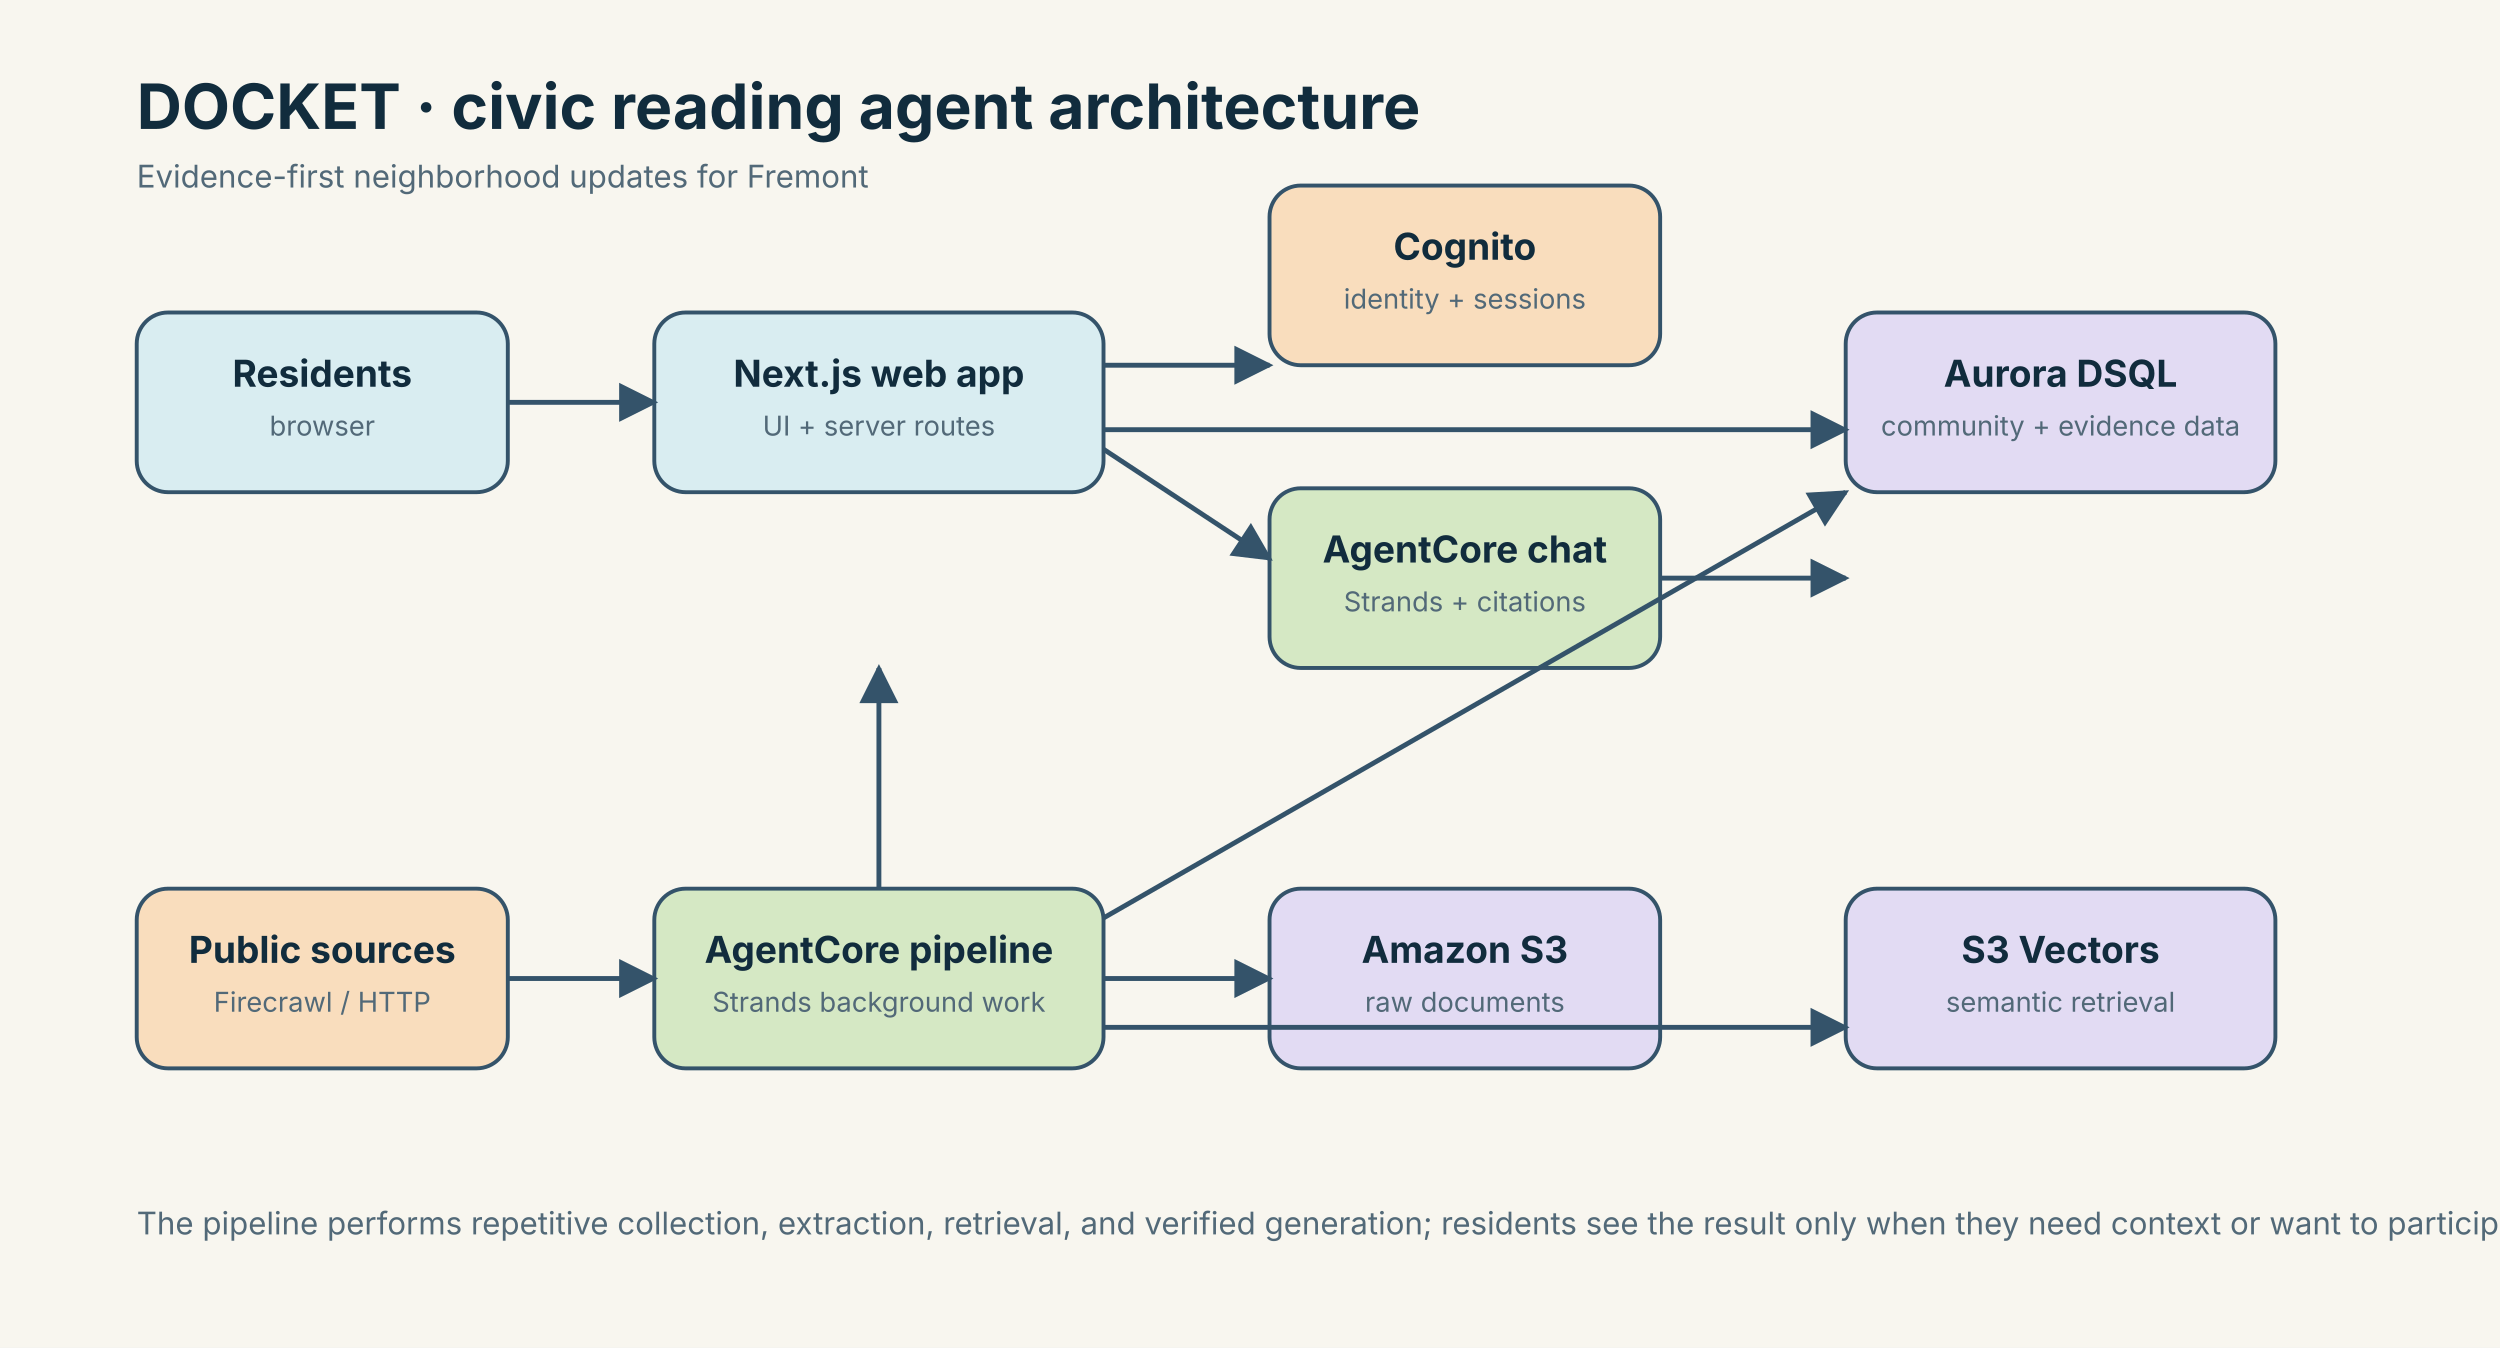
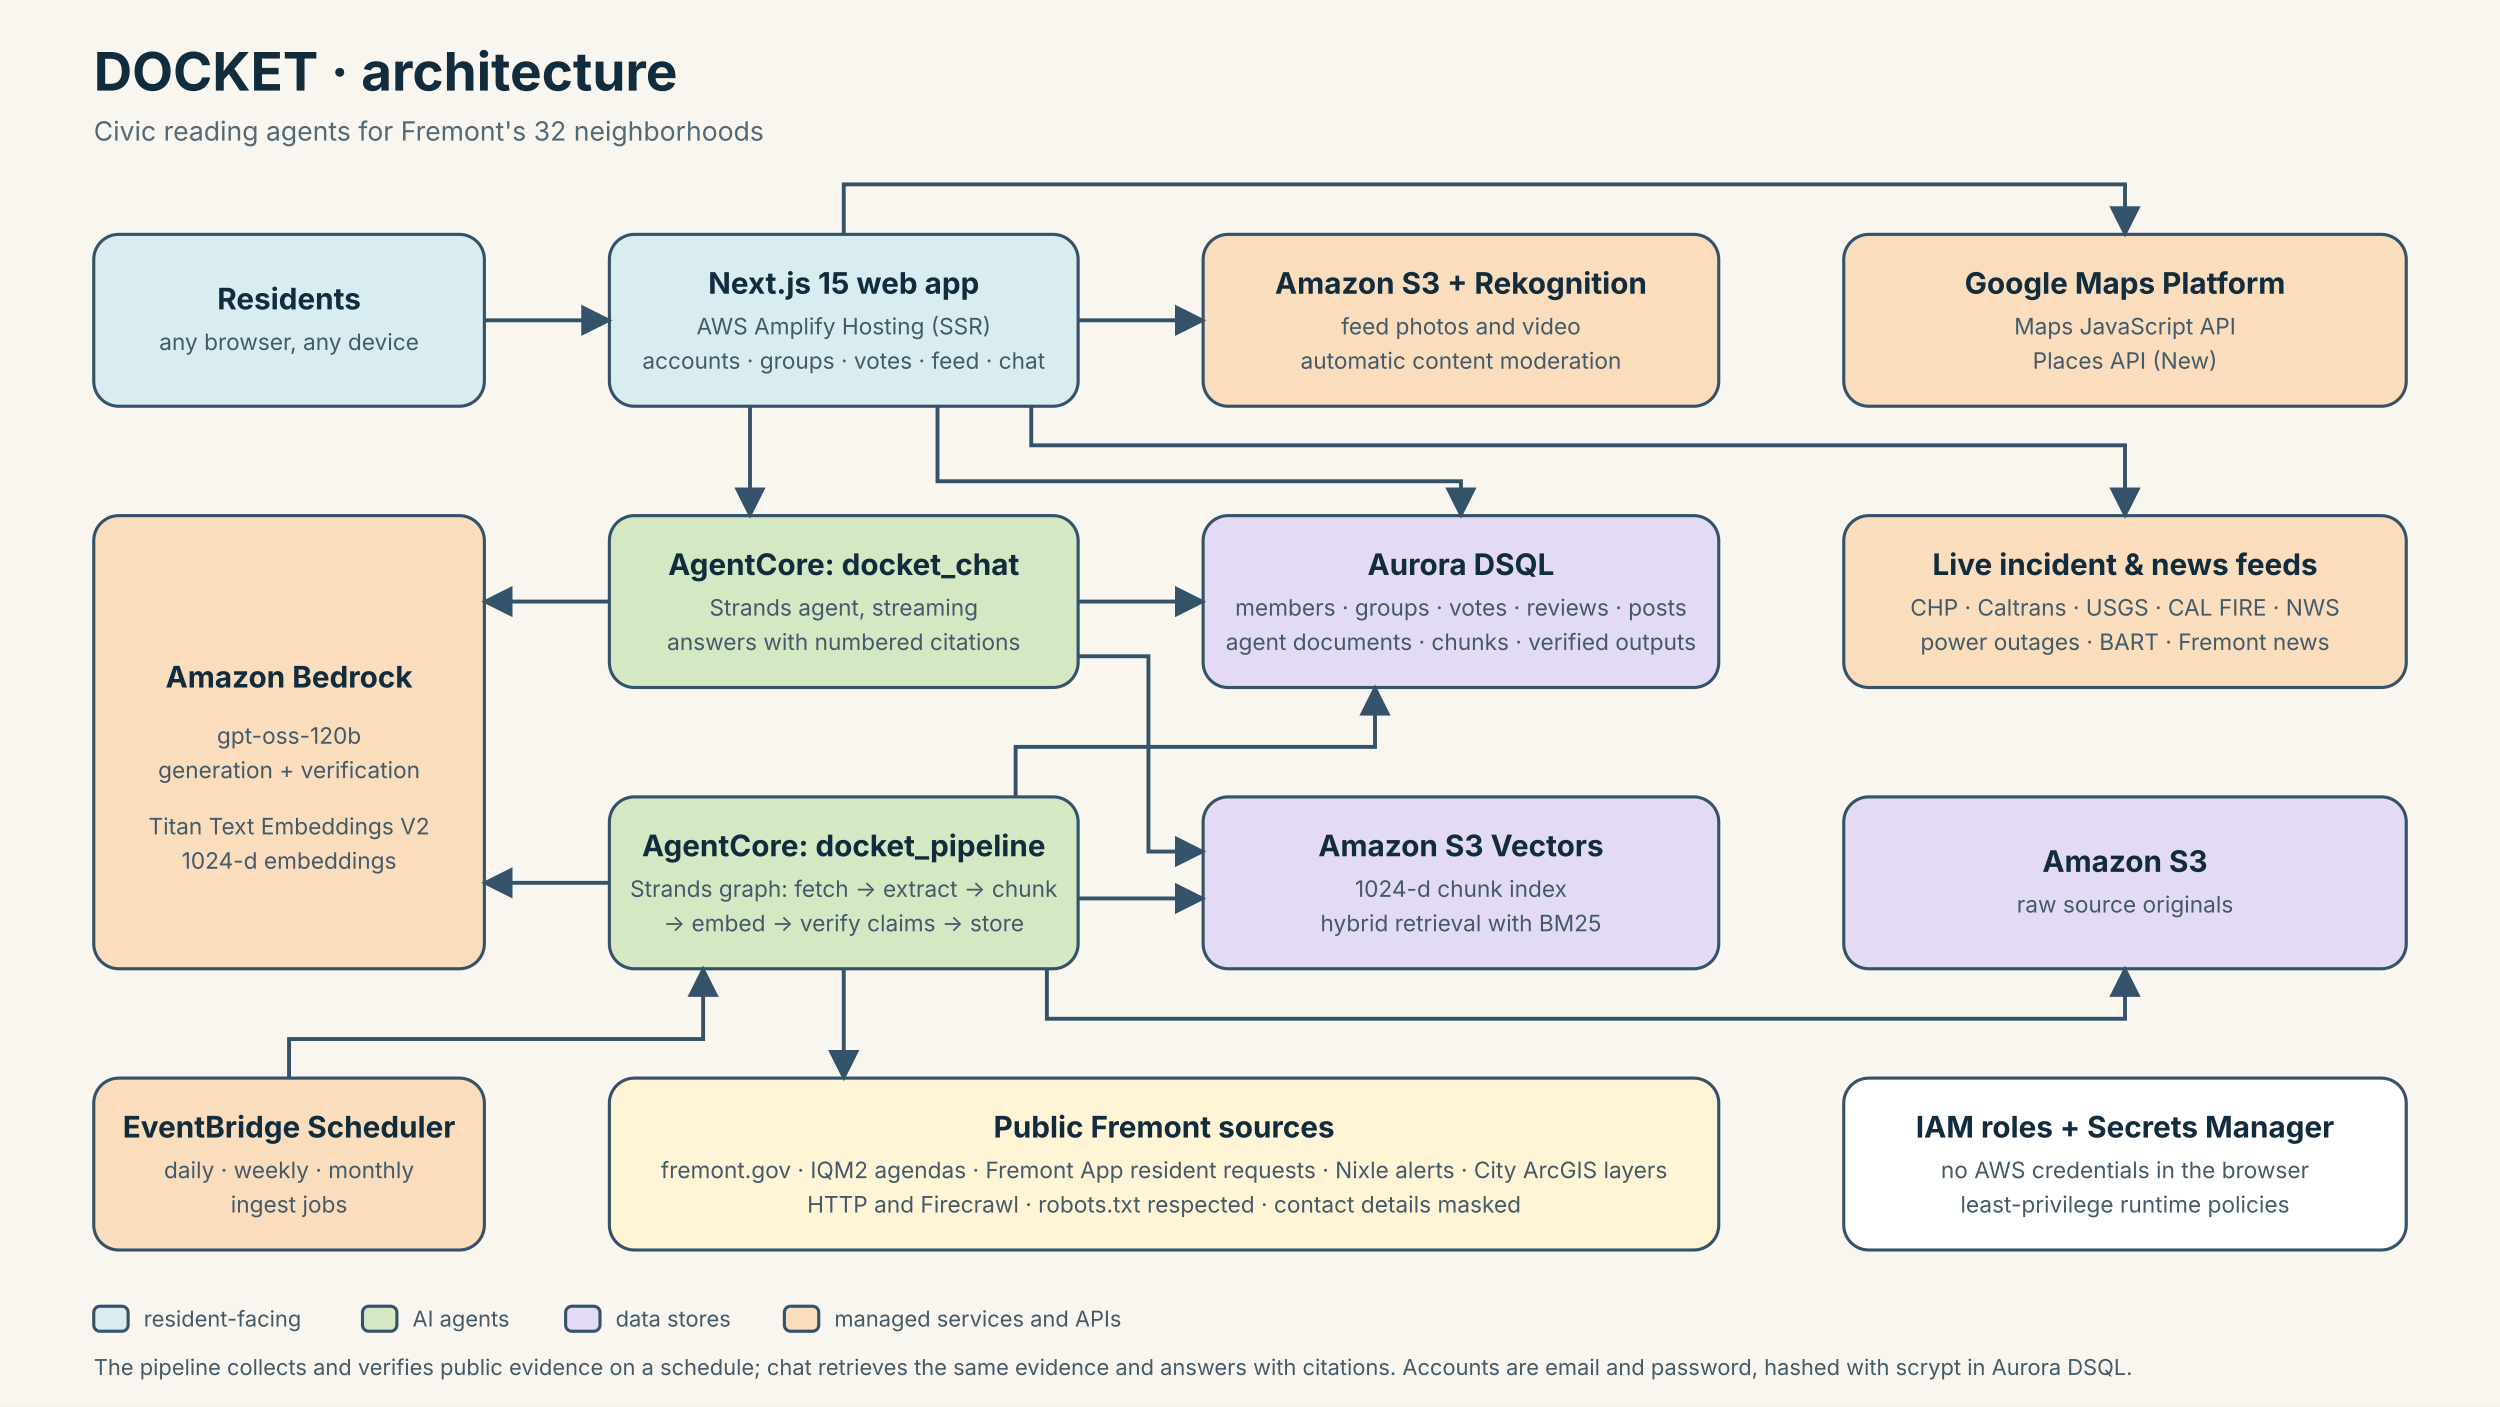
- <svg xmlns="http://www.w3.org/2000/svg" width="1280" height="690" viewBox="0 0 1280 690" role="img" aria-labelledby="title desc">
+ <svg xmlns="http://www.w3.org/2000/svg" width="1600" height="900" viewBox="0 0 1600 900" role="img" aria-labelledby="title desc">
  <defs>
    <marker id="arrow" viewBox="0 0 10 10" refX="9" refY="5" markerWidth="8" markerHeight="8" orient="auto-start-reverse">
      <path d="M 0 0 L 10 5 L 0 10 z" fill="#34536a" />
    </marker>
    <style>
-       text { font-family: Inter, Arial, sans-serif; fill: #112c3d; }
-       .heading { font-size: 32px; font-weight: 700; }
-       .sub { font-size: 16px; fill: #526978; }
-       .box { stroke: #34536a; stroke-width: 2; rx: 16; }
+       text { font-family: Inter, "Segoe UI", Arial, sans-serif; fill: #112c3d; }
+       .heading { font-size: 34px; font-weight: 700; }
+       .sub { font-size: 17px; fill: #526978; }
+       .box { stroke: #34536a; stroke-width: 2; }
      .label { font-size: 19px; font-weight: 700; text-anchor: middle; }
-       .detail { font-size: 14px; text-anchor: middle; fill: #526978; }
+       .detail { font-size: 14.5px; text-anchor: middle; fill: #435a69; }
      .line { stroke: #34536a; stroke-width: 2.5; fill: none; marker-end: url(#arrow); }
+       .legend { font-size: 14px; fill: #435a69; }
    </style>
  </defs>
-   <rect width="1280" height="690" fill="#f8f6ef" />
-   <text x="70" y="66" class="heading">DOCKET · civic reading agent architecture</text>
-   <text x="70" y="96" class="sub">Evidence-first neighborhood updates for Fremont</text>
-   <rect x="70" y="160" width="190" height="92" class="box" fill="#d9edf1" />
-   <text x="165" y="198" class="label">Residents</text>
-   <text x="165" y="223" class="detail">browser</text>
-   <rect x="335" y="160" width="230" height="92" class="box" fill="#d9edf1" />
-   <text x="450" y="198" class="label">Next.js web app</text>
-   <text x="450" y="223" class="detail">UI + server routes</text>
-   <rect x="650" y="95" width="200" height="92" class="box" fill="#f9ddbd" />
-   <text x="750" y="133" class="label">Cognito</text>
-   <text x="750" y="158" class="detail">identity + sessions</text>
-   <rect x="650" y="250" width="200" height="92" class="box" fill="#d5e8c4" />
-   <text x="750" y="288" class="label">AgentCore chat</text>
-   <text x="750" y="313" class="detail">Strands + citations</text>
-   <rect x="945" y="160" width="220" height="92" class="box" fill="#e2dbf3" />
-   <text x="1055" y="198" class="label">Aurora DSQL</text>
-   <text x="1055" y="223" class="detail">community + evidence data</text>
-   <rect x="335" y="455" width="230" height="92" class="box" fill="#d5e8c4" />
-   <text x="450" y="493" class="label">AgentCore pipeline</text>
-   <text x="450" y="518" class="detail">Strands background work</text>
-   <rect x="70" y="455" width="190" height="92" class="box" fill="#f9ddbd" />
-   <text x="165" y="493" class="label">Public sources</text>
-   <text x="165" y="518" class="detail">Firecrawl / HTTP</text>
-   <rect x="650" y="455" width="200" height="92" class="box" fill="#e2dbf3" />
-   <text x="750" y="493" class="label">Amazon S3</text>
-   <text x="750" y="518" class="detail">raw documents</text>
-   <rect x="945" y="455" width="220" height="92" class="box" fill="#e2dbf3" />
-   <text x="1055" y="493" class="label">S3 Vectors</text>
-   <text x="1055" y="518" class="detail">semantic retrieval</text>
-   <path d="M260 206 H335" class="line" />
-   <path d="M565 187 H650" class="line" />
-   <path d="M565 230 L650 286" class="line" />
-   <path d="M850 296 H945" class="line" />
-   <path d="M565 220 H945" class="line" />
-   <path d="M260 501 H335" class="line" />
-   <path d="M565 501 H650" class="line" />
-   <path d="M565 526 L945 526" class="line" />
-   <path d="M450 455 L450 342" class="line" />
-   <path d="M565 470 L945 252" class="line" />
-   <text x="70" y="632" class="sub">The pipeline performs repetitive collection, extraction, retrieval, and verified generation; residents see the result only when they need context or want to participate.</text>
+   <rect width="1600" height="900" fill="#f8f6ef" />
+   <text x="60" y="58" class="heading">DOCKET · architecture</text>
+   <text x="60" y="90" class="sub">Civic reading agents for Fremont's 32 neighborhoods</text>
+   <rect x="60" y="150" width="250" height="110" rx="16" class="box" fill="#d9edf1" />
+   <text x="185" y="198" class="label">Residents</text>
+   <text x="185" y="224" class="detail">any browser, any device</text>
+   <rect x="390" y="150" width="300" height="110" rx="16" class="box" fill="#d9edf1" />
+   <text x="540" y="188" class="label">Next.js 15 web app</text>
+   <text x="540" y="214" class="detail">AWS Amplify Hosting (SSR)</text>
+   <text x="540" y="236" class="detail">accounts · groups · votes · feed · chat</text>
+   <rect x="770" y="150" width="330" height="110" rx="16" class="box" fill="#f9ddbd" />
+   <text x="935" y="188" class="label">Amazon S3 + Rekognition</text>
+   <text x="935" y="214" class="detail">feed photos and video</text>
+   <text x="935" y="236" class="detail">automatic content moderation</text>
+   <rect x="1180" y="150" width="360" height="110" rx="16" class="box" fill="#f9ddbd" />
+   <text x="1360" y="188" class="label">Google Maps Platform</text>
+   <text x="1360" y="214" class="detail">Maps JavaScript API</text>
+   <text x="1360" y="236" class="detail">Places API (New)</text>
+   <rect x="60" y="330" width="250" height="290" rx="16" class="box" fill="#f9ddbd" />
+   <text x="185" y="440" class="label">Amazon Bedrock</text>
+   <text x="185" y="476" class="detail">gpt-oss-120b</text>
+   <text x="185" y="498" class="detail">generation + verification</text>
+   <text x="185" y="534" class="detail">Titan Text Embeddings V2</text>
+   <text x="185" y="556" class="detail">1024-d embeddings</text>
+   <rect x="390" y="330" width="300" height="110" rx="16" class="box" fill="#d5e8c4" />
+   <text x="540" y="368" class="label">AgentCore: docket_chat</text>
+   <text x="540" y="394" class="detail">Strands agent, streaming</text>
+   <text x="540" y="416" class="detail">answers with numbered citations</text>
+   <rect x="770" y="330" width="330" height="110" rx="16" class="box" fill="#e2dbf3" />
+   <text x="935" y="368" class="label">Aurora DSQL</text>
+   <text x="935" y="394" class="detail">members · groups · votes · reviews · posts</text>
+   <text x="935" y="416" class="detail">agent documents · chunks · verified outputs</text>
+   <rect x="1180" y="330" width="360" height="110" rx="16" class="box" fill="#f9ddbd" />
+   <text x="1360" y="368" class="label">Live incident &amp; news feeds</text>
+   <text x="1360" y="394" class="detail">CHP · Caltrans · USGS · CAL FIRE · NWS</text>
+   <text x="1360" y="416" class="detail">power outages · BART · Fremont news</text>
+   <rect x="390" y="510" width="300" height="110" rx="16" class="box" fill="#d5e8c4" />
+   <text x="540" y="548" class="label">AgentCore: docket_pipeline</text>
+   <text x="540" y="574" class="detail">Strands graph: fetch → extract → chunk</text>
+   <text x="540" y="596" class="detail">→ embed → verify claims → store</text>
+   <rect x="770" y="510" width="330" height="110" rx="16" class="box" fill="#e2dbf3" />
+   <text x="935" y="548" class="label">Amazon S3 Vectors</text>
+   <text x="935" y="574" class="detail">1024-d chunk index</text>
+   <text x="935" y="596" class="detail">hybrid retrieval with BM25</text>
+   <rect x="1180" y="510" width="360" height="110" rx="16" class="box" fill="#e2dbf3" />
+   <text x="1360" y="558" class="label">Amazon S3</text>
+   <text x="1360" y="584" class="detail">raw source originals</text>
+   <rect x="60" y="690" width="250" height="110" rx="16" class="box" fill="#f9ddbd" />
+   <text x="185" y="728" class="label">EventBridge Scheduler</text>
+   <text x="185" y="754" class="detail">daily · weekly · monthly</text>
+   <text x="185" y="776" class="detail">ingest jobs</text>
+   <rect x="390" y="690" width="710" height="110" rx="16" class="box" fill="#fff4d6" />
+   <text x="745" y="728" class="label">Public Fremont sources</text>
+   <text x="745" y="754" class="detail">fremont.gov · IQM2 agendas · Fremont App resident requests · Nixle alerts · City ArcGIS layers</text>
+   <text x="745" y="776" class="detail">HTTP and Firecrawl · robots.txt respected · contact details masked</text>
+   <rect x="1180" y="690" width="360" height="110" rx="16" class="box" fill="#ffffff" />
+   <text x="1360" y="728" class="label">IAM roles + Secrets Manager</text>
+   <text x="1360" y="754" class="detail">no AWS credentials in the browser</text>
+   <text x="1360" y="776" class="detail">least-privilege runtime policies</text>
+   <path d="M310 205 H390" class="line" />
+   <path d="M690 205 H770" class="line" />
+   <path d="M540 150 V118 H1360 V150" class="line" />
+   <path d="M660 260 V285 H1360 V330" class="line" />
+   <path d="M480 260 V330" class="line" />
+   <path d="M600 260 V308 H935 V330" class="line" />
+   <path d="M690 385 H770" class="line" />
+   <path d="M390 385 H310" class="line" />
+   <path d="M690 420 H735 V545 H770" class="line" />
+   <path d="M390 565 H310" class="line" />
+   <path d="M690 575 H770" class="line" />
+   <path d="M650 510 V478 H880 V440" class="line" />
+   <path d="M670 620 V652 H1360 V620" class="line" />
+   <path d="M540 620 V690" class="line" />
+   <path d="M185 690 V665 H450 V620" class="line" />
+   <rect x="60" y="836" width="22" height="16" rx="4" class="box" fill="#d9edf1" />
+   <text x="92" y="849" class="legend">resident-facing</text>
+   <rect x="232" y="836" width="22" height="16" rx="4" class="box" fill="#d5e8c4" />
+   <text x="264" y="849" class="legend">AI agents</text>
+   <rect x="362" y="836" width="22" height="16" rx="4" class="box" fill="#e2dbf3" />
+   <text x="394" y="849" class="legend">data stores</text>
+   <rect x="502" y="836" width="22" height="16" rx="4" class="box" fill="#f9ddbd" />
+   <text x="534" y="849" class="legend">managed services and APIs</text>
+   <text x="60" y="880" class="legend">The pipeline collects and verifies public evidence on a schedule; chat retrieves the same evidence and answers with citations. Accounts are email and password, hashed with scrypt in Aurora DSQL.</text>
</svg>
